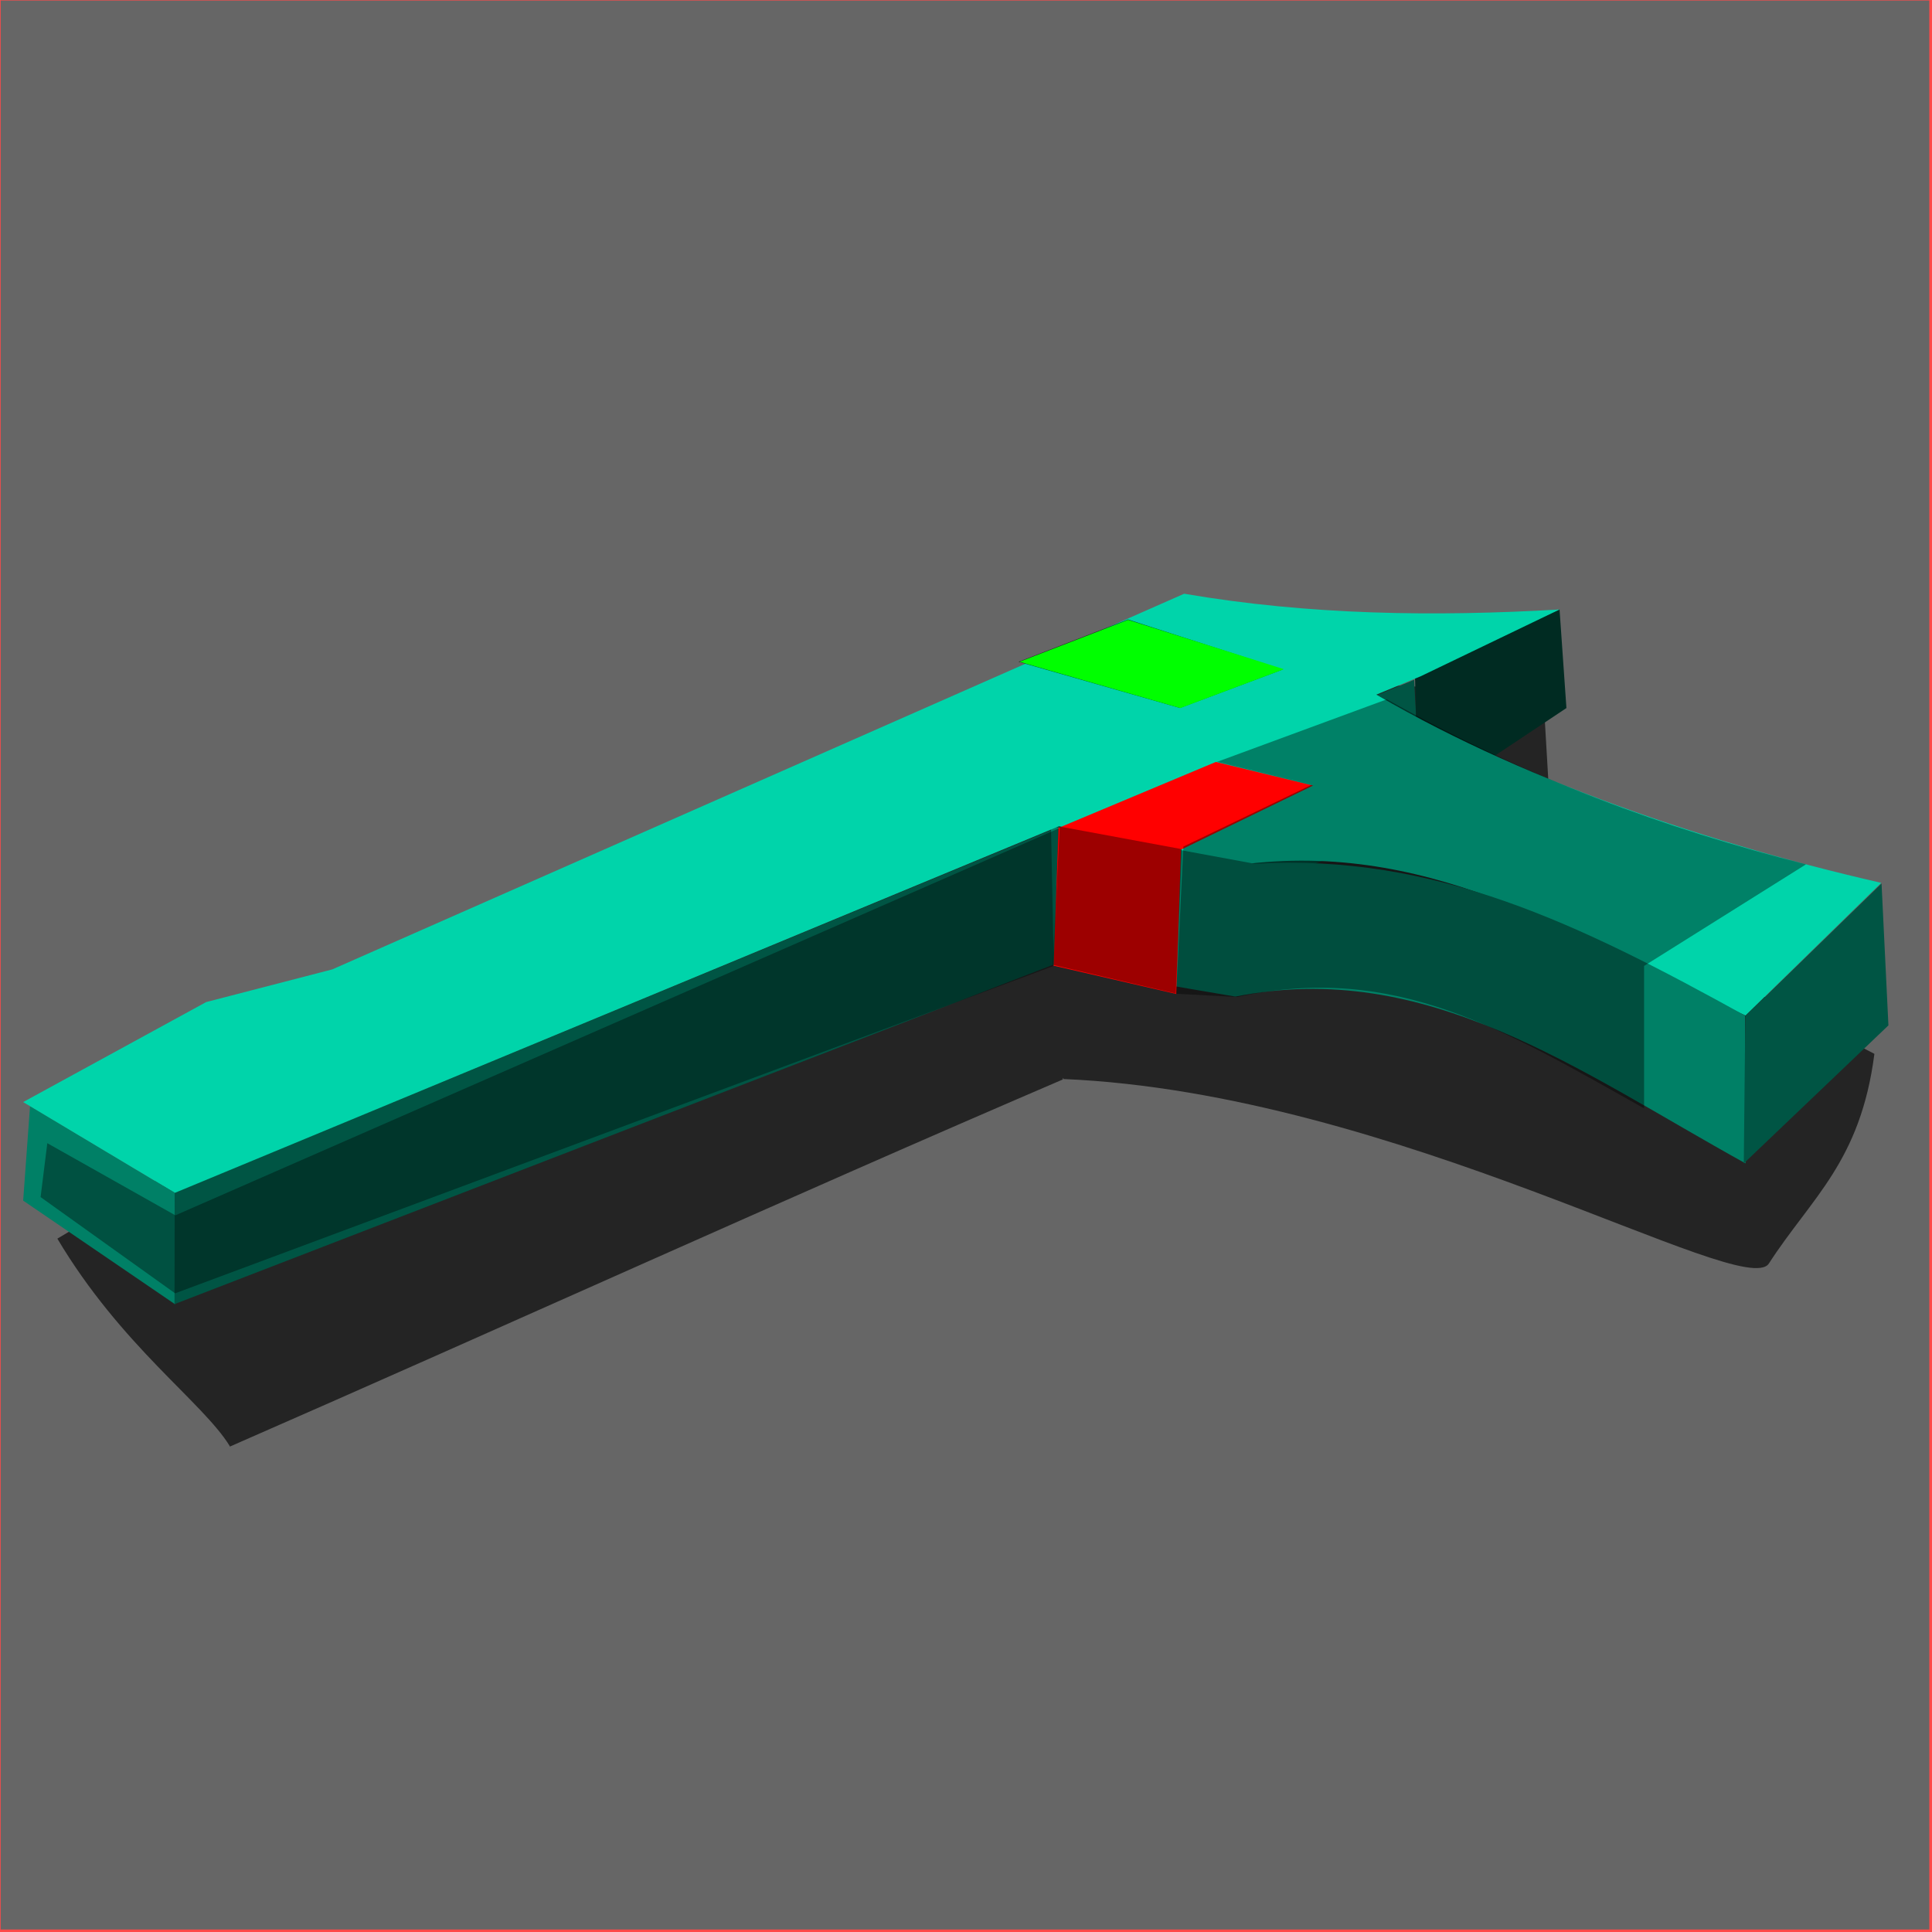
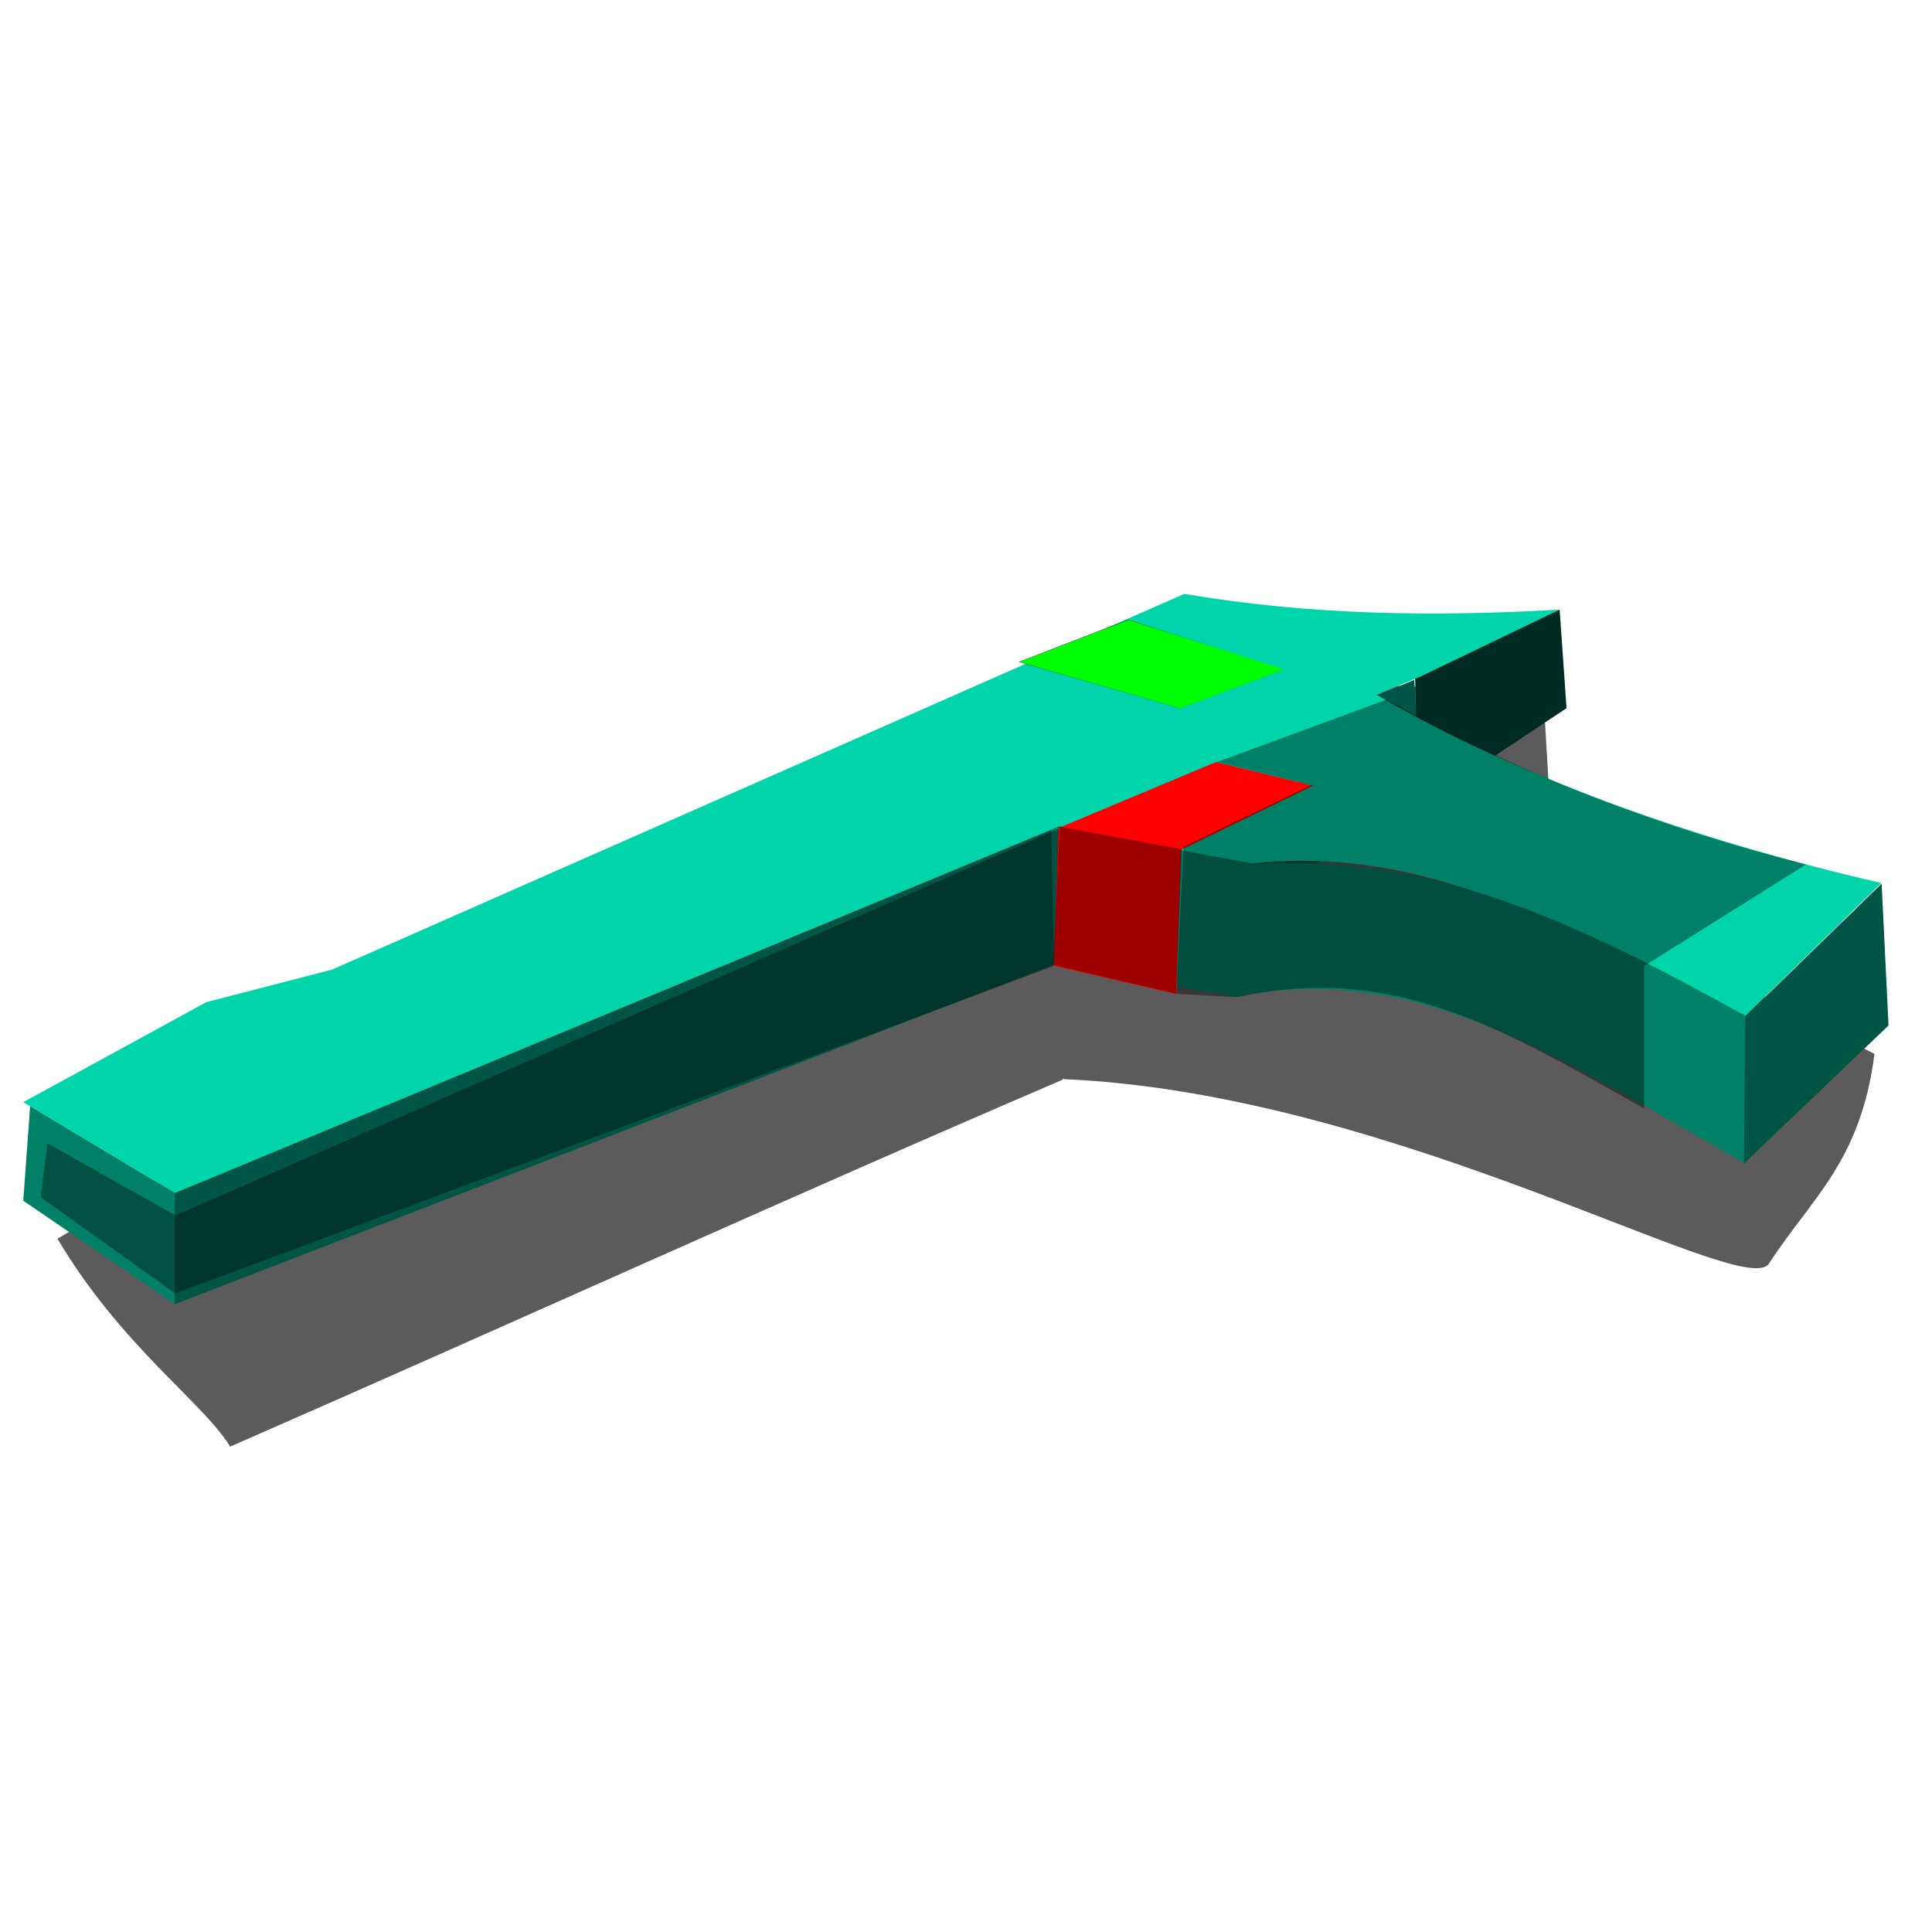
<svg xmlns="http://www.w3.org/2000/svg" width="128" height="128" id="svg2" version="1.1">
  <defs id="defs4" />
-   <g id="layer1" transform="translate(-0.00625587,-0.00752234)">
-     <rect y="0.008" x="0.006" height="128" width="128" id="rect3120" style="opacity:0.711;fill:#ff0000;fill-opacity:1;fill-rule:nonzero;stroke:none" />
-     <rect style="fill:#666666;fill-opacity:1;fill-rule:nonzero;stroke:none" id="rect2993" width="127.778" height="127.802" x="0.049" y="0.039" />
+   <g id="layer1">
    <path id="path3775" d="M 78.653,44.777 74.266,46.981 68.249,49.66 68.308,49.66 68.694,49.795 25.123,71.767 17.209,74.106 3.806,82.07 C 8.033,89.178 13.441,92.904 15.223,95.806 L 15.223,95.84 15.252,95.84 C 33.659,87.794 51.961,79.445 70.413,71.529 L 70.413,71.427 70.443,71.427 70.443,71.495 C 92.504,72.422 115.573,86.238 117.201,83.716 120.007,79.368 123.267,76.99 124.19,69.827 L 101.268,57.933 98.216,56.373 102.662,52.983 102.247,45.896 z" style="opacity:0.642;fill:#000000;stroke:none" />
    <path id="path3904" d="M 1.997,73.283 1.541,79.551 11.605,86.418 11.596,79.036 1.997,73.283" style="fill:#008066;stroke:none" />
    <path id="path3906" d="M 11.58,79.029 11.568,86.409 94.203,54.492 93.696,45.045 11.58,79.029" style="fill:#005544;stroke:none" />
    <path id="path3908" d="M 103.33,40.388 93.747,44.567 93.975,53.447 103.786,46.918 103.33,40.388" style="fill:#002b22;stroke:none" />
    <path id="path3910" d="M 82.681,57.235 C 95.362,55.776 104.821,62.341 115.651,67.29 L 124.641,58.499 C 111.982,55.595 99.299,51.097 89.412,44.959 L 66.369,53.993" style="fill:#00d4aa;stroke:none" />
    <path id="path3912" d="M 69.637,54.747 69.821,63.987 81.857,66.034 C 94.546,63.495 104.56,70.949 115.651,77.085 L 115.617,67.287 C 104.623,61.216 95.094,56.541 83.137,57.235" style="fill:#008066;stroke:none" />
    <path id="path3003" d="M 69.813,63.987 70.125,54.862 80.563,50.487 87,52.05 78.25,56.3 77.938,65.862 z" style="fill:#ff0000;stroke:none" />
    <path id="path3914" d="M 115.637,67.325 124.663,58.541 125.119,67.943 115.537,77.085" style="fill:#005544;stroke:none" />
    <path id="path3916" d="M 1.541,73.022 11.596,79.036 94.144,44.806 103.33,40.388 C 95.04,40.869 86.75,40.761 78.46,39.344 L 22.019,64.233 13.666,66.397" style="fill:#00d4aa;stroke:none" />
    <path id="path3885" d="M 67.484,43.853 78.179,46.914 84.989,44.364 74.74,41.048 67.484,43.853" style="opacity:0.661;fill:#000000;fill-opacity:1;stroke:none" />
    <path style="fill:#00ff00;stroke:none" d="M 67.551,43.852 74.745,41.077 85.069,44.344 78.203,46.92" id="active" />
    <path id="path3115" d="M 3.141,75.747 2.695,79.318 11.607,85.694 69.782,64.018 70.158,54.89 11.624,80.526 3.141,75.747" style="opacity:0.367;fill:#000000;fill-opacity:1;stroke:none" />
    <path id="path3887" d="M 91.886,46.34 80.635,50.485 86.873,52.015 78.407,56.096 77.935,65.846 81.984,66.062 C 92.473,63.759 99.741,68.297 108.931,73.439 L 108.931,64.002 119.657,57.274 C 110.321,54.896 101.208,51.577 91.886,46.34" style="opacity:0.394;fill:#000000;fill-opacity:1;stroke:none" />
    <path id="path3773" d="M 70.219,54.768 78.313,56.268 77.906,65.831 69.75,63.925 z" style="opacity:0.385;fill:#000000;stroke:none" />
  </g>
</svg>
